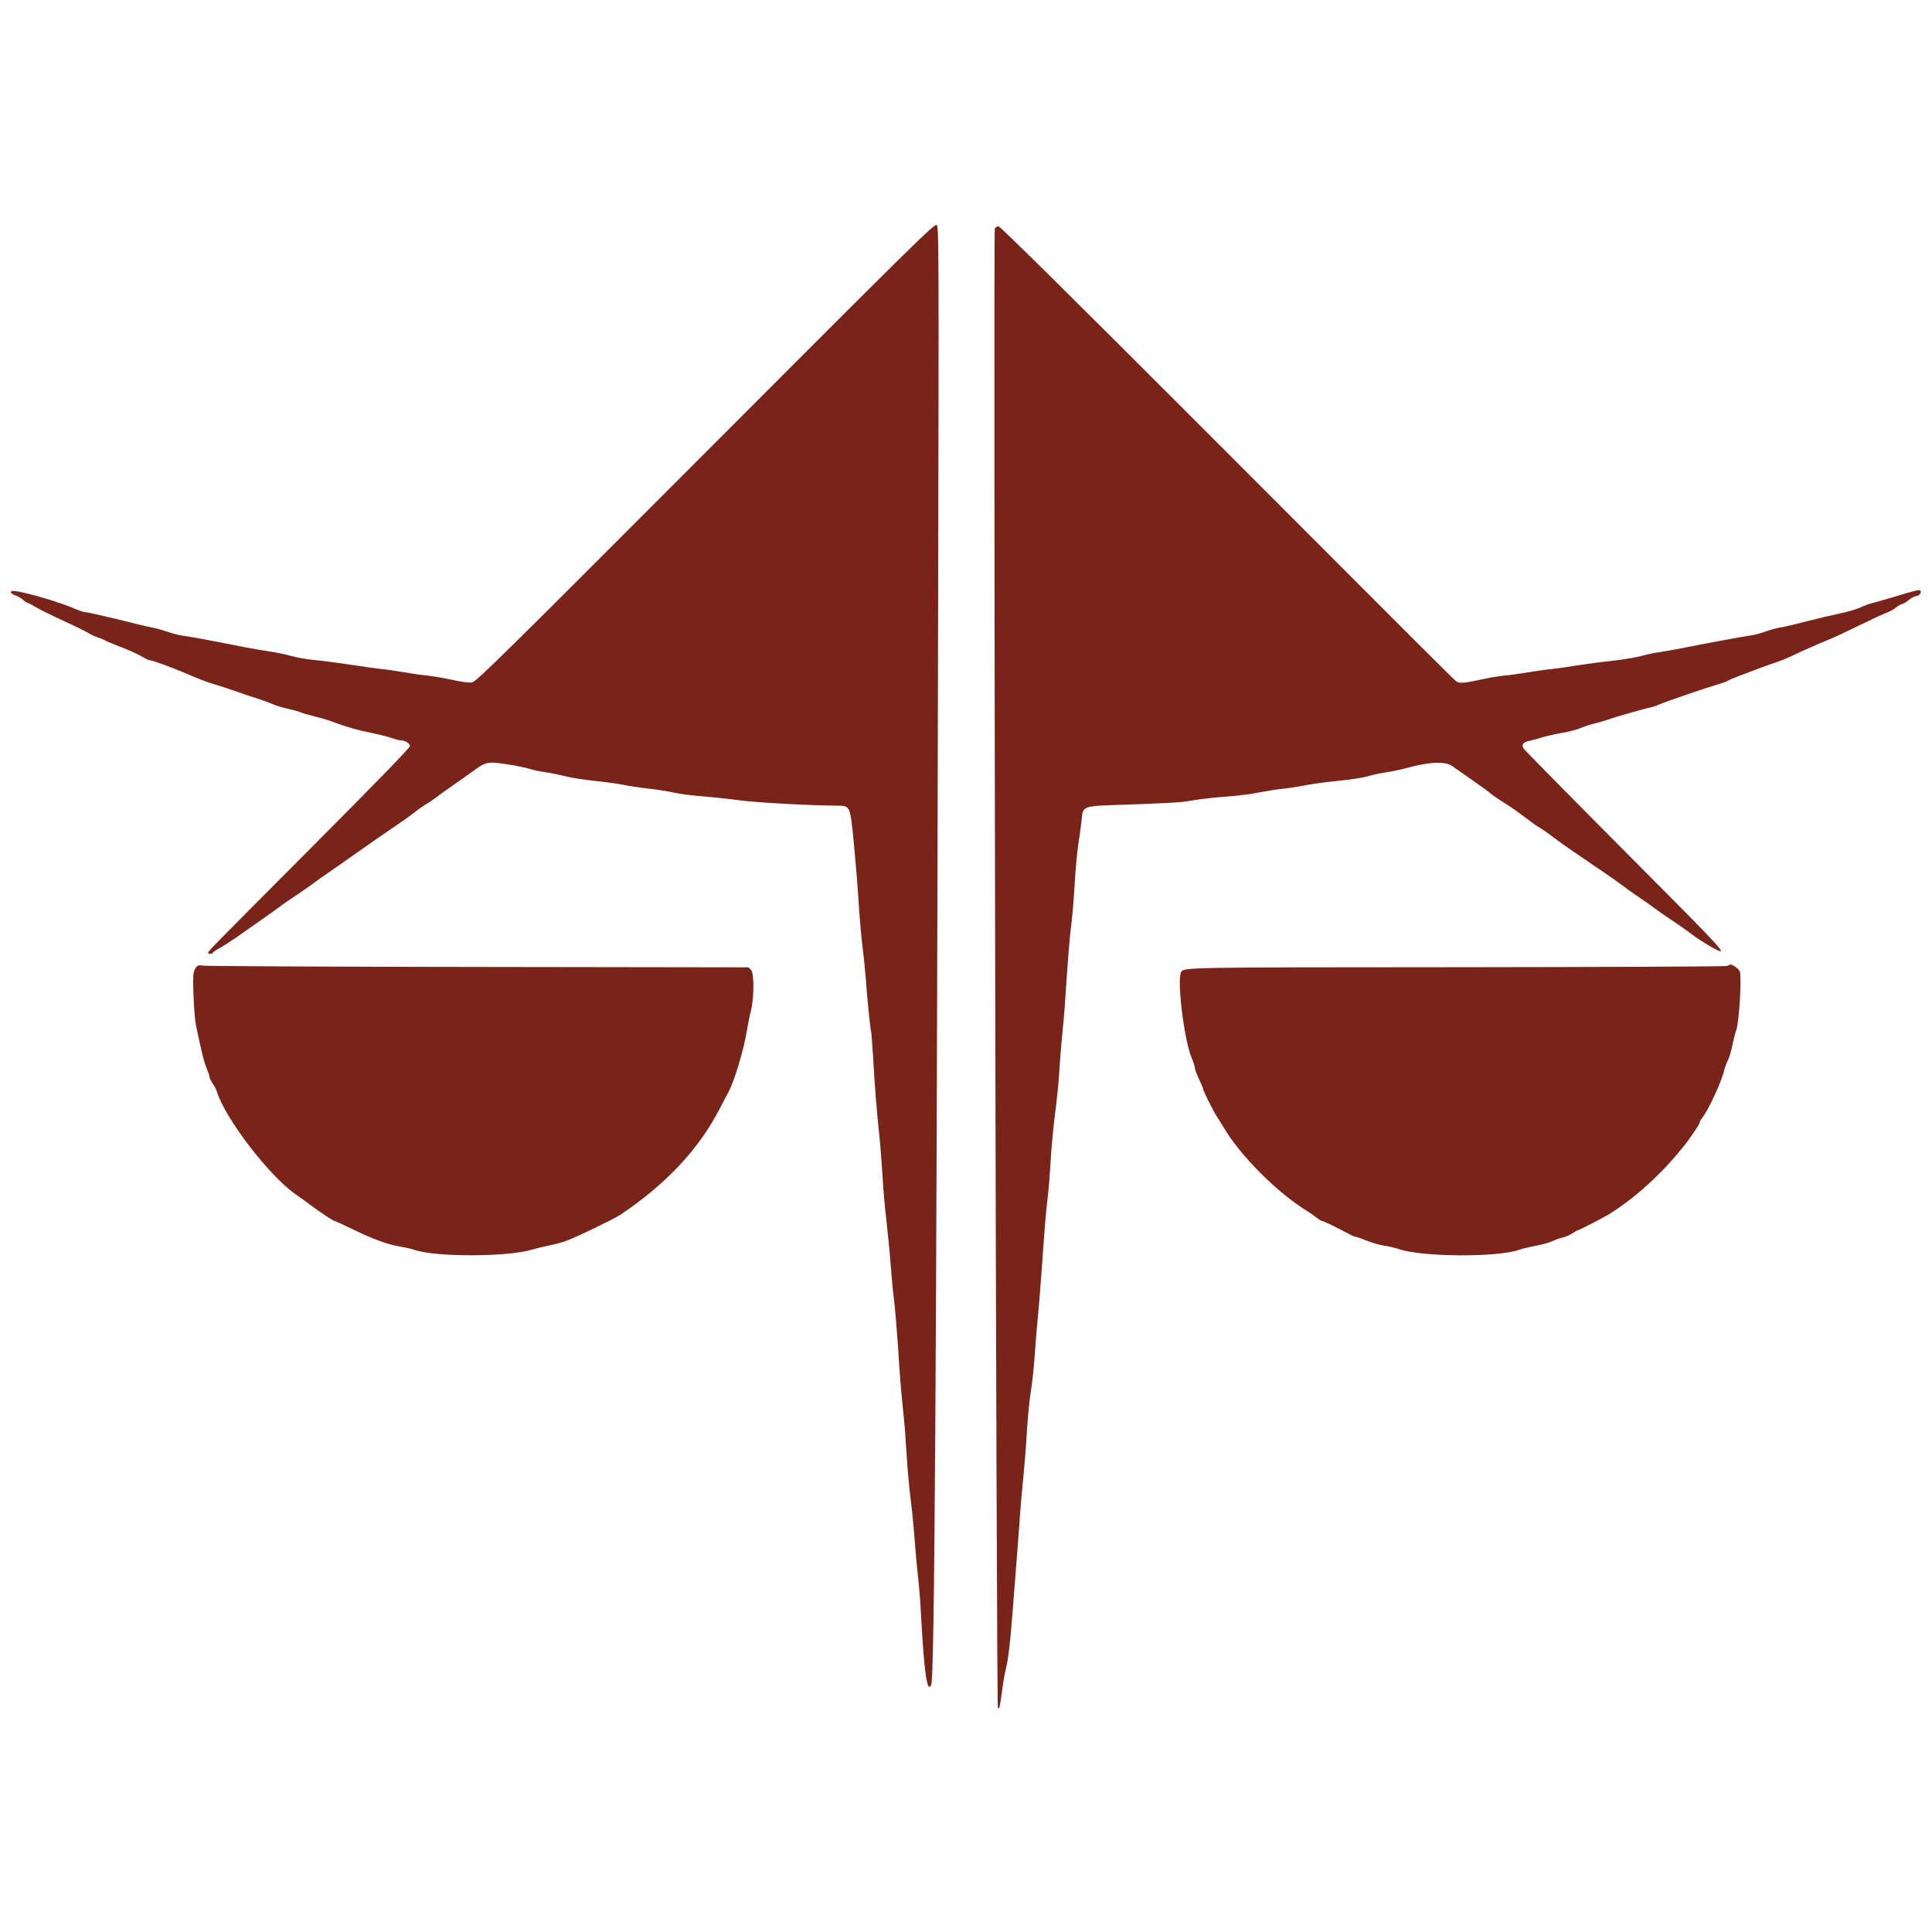
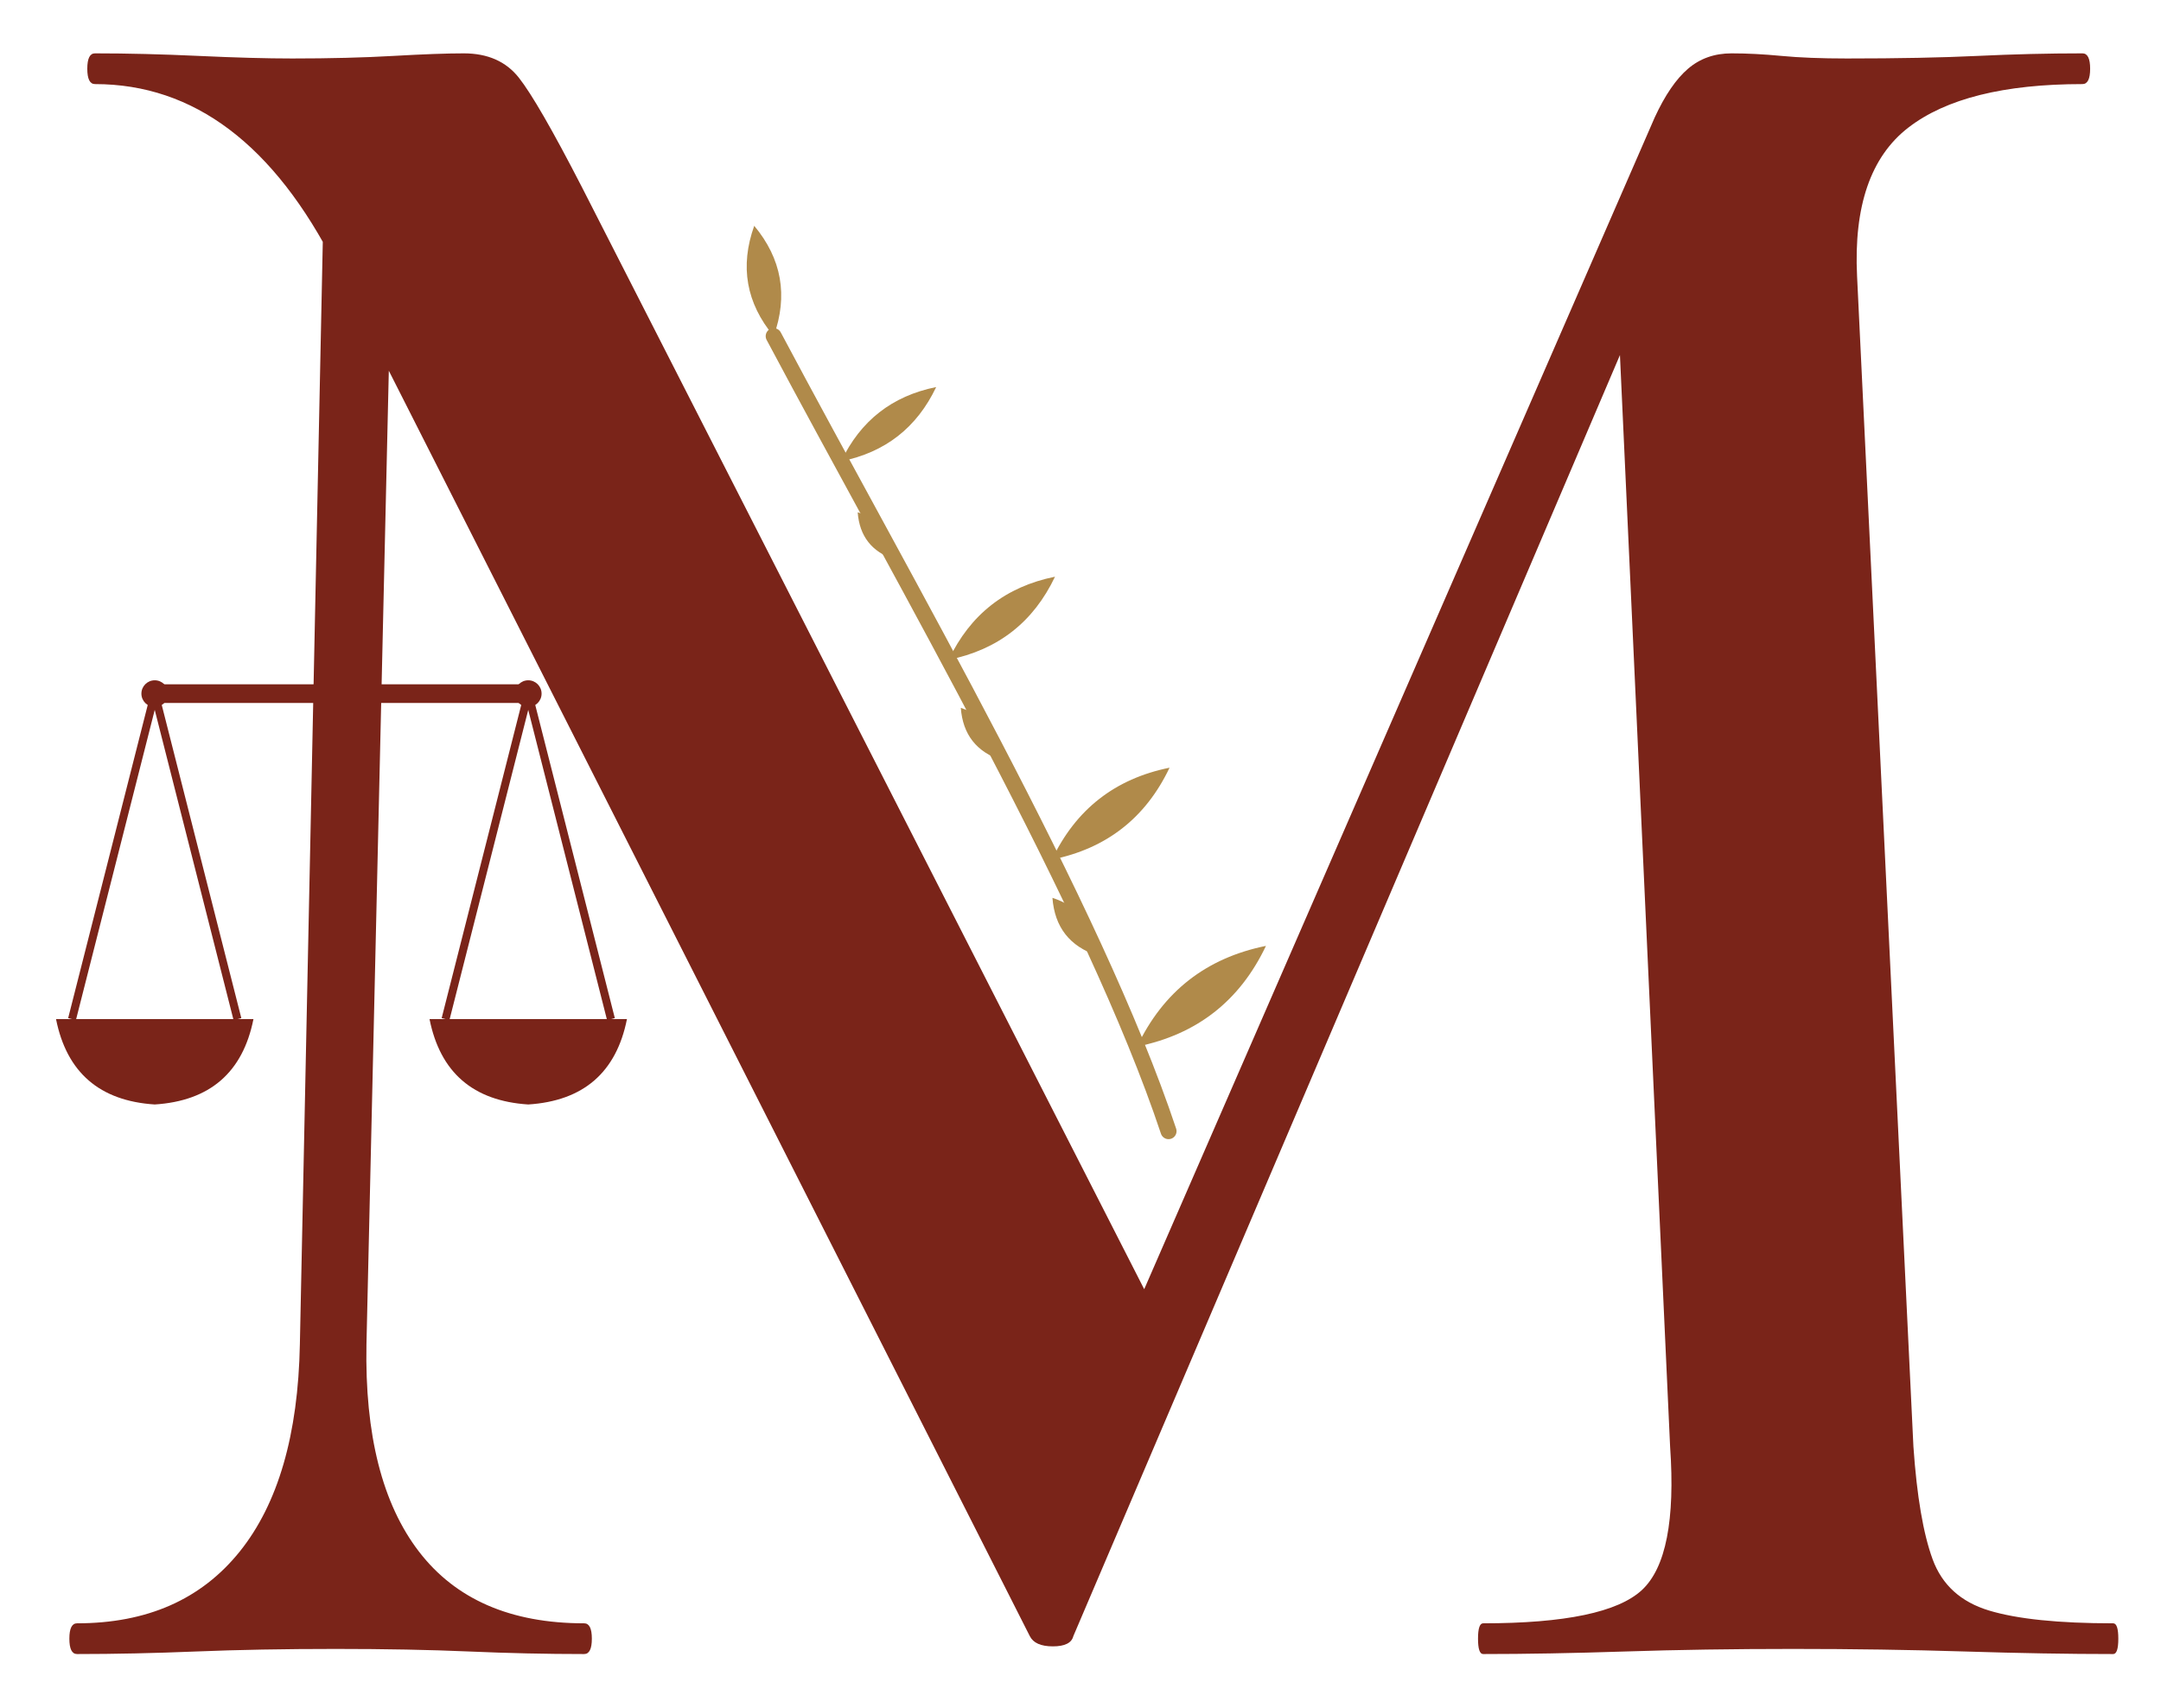
- <svg xmlns="http://www.w3.org/2000/svg" viewBox="161.0 -44.5 1447.0 1447.0">
-   <path d="M 689.5 294.3 C 539.4 444.7, 517.7 466.1, 514.6 466.6 C 512.5 467.0, 506.3 466.2, 499.3 464.6 C 492.8 463.2, 484.3 461.8, 480.5 461.4 C 476.6 461.1, 468.7 459.9, 463 458.9 C 457.2 457.9, 449.5 456.8, 446 456.5 C 442.4 456.1, 432.5 454.7, 424 453.4 C 415.4 452.1, 403.3 450.5, 397.0 449.9 C 390.7 449.3, 382.8 447.9, 379.5 446.9 C 376.1 445.9, 368.9 444.3, 363.4 443.5 C 357.9 442.7, 348.7 441.1, 343 440.0 C 320.3 435.4, 302.2 432.1, 297.8 431.6 C 295.2 431.3, 290.0 429.9, 286.2 428.6 C 282.4 427.3, 277.3 425.9, 274.9 425.5 C 272.4 425.1, 260.8 422.3, 249.0 419.3 C 237.1 416.4, 226.4 414, 225.0 414 C 223.7 414, 219.6 412.6, 216.0 411.0 C 206.0 406.6, 181.5 399.4, 172.6 398.2 C 167.8 397.6, 167.9 399.9, 172.7 401.5 C 174.5 402.1, 176.9 403.5, 178.2 404.7 C 179.5 406.0, 181.0 407, 181.6 407 C 182.1 407, 184.7 408.3, 187.2 409.9 C 189.8 411.5, 199.0 416.1, 207.7 420.1 C 216.4 424.0, 225.0 428.3, 227 429.5 C 228.9 430.7, 232.3 432.3, 234.5 433.0 C 236.7 433.7, 238.9 434.6, 239.5 435.0 C 240.0 435.5, 243.4 436.9, 247.0 438.3 C 257.2 442.2, 264.2 445.3, 268.1 447.7 C 270.1 448.9, 272.4 450, 273.3 450 C 274.9 450, 288.7 455.0, 298 458.9 C 308.5 463.5, 315.8 466.3, 321.5 468 C 324.8 468.9, 332.9 471.6, 339.5 473.9 C 346.1 476.2, 353.5 478.7, 356 479.4 C 358.4 480.2, 362.5 481.7, 365.1 482.8 C 367.6 484.0, 372.9 485.6, 376.9 486.4 C 380.8 487.3, 384.9 488.4, 385.9 488.9 C 387.0 489.5, 391.5 490.8, 396.0 491.9 C 400.5 493.0, 406.5 494.7, 409.3 495.8 C 421.2 500.2, 428.1 502.2, 439 504.4 C 445.3 505.7, 452.4 507.5, 454.8 508.4 C 457.2 509.2, 460.0 510, 461.0 510 C 464.4 510, 468 512.2, 468 514.3 C 468 515.6, 443.3 541.0, 395.7 588.8 C 315.8 669.0, 317 667.8, 317 669.1 C 317 670.3, 319.7 670.2, 320.5 668.9 C 320.8 668.4, 322.7 667.1, 324.8 666.0 C 326.8 665.0, 332.7 661.2, 338 657.6 C 359.4 642.6, 369.8 635.3, 372.5 633.1 C 374.1 631.9, 378.4 629, 382.0 626.6 C 385.5 624.3, 391.2 620.4, 394.5 618.0 C 397.8 615.5, 403.6 611.3, 407.5 608.7 C 411.3 606.1, 420.8 599.5, 428.5 594.0 C 436.2 588.6, 447.6 580.6, 454 576.3 C 460.3 572.1, 468.2 566.5, 471.5 563.9 C 474.8 561.3, 478.8 558.5, 480.5 557.6 C 482.1 556.7, 485.5 554.4, 488 552.5 C 490.4 550.6, 496.1 546.5, 500.5 543.5 C 504.9 540.5, 510.9 536.2, 514 534.0 C 524.9 525.9, 525.8 525.7, 540.7 527.9 C 547.8 529.0, 555.5 530.6, 557.8 531.4 C 560.0 532.2, 565.4 533.3, 569.7 533.9 C 573.9 534.5, 580.6 535.9, 584.5 536.9 C 588.3 538.0, 598.4 539.5, 606.9 540.4 C 615.3 541.3, 625.0 542.6, 628.4 543.4 C 631.8 544.2, 639.4 545.3, 645.5 546.0 C 651.5 546.6, 660.3 548.0, 665.1 549.0 C 669.8 550.1, 679.7 551.4, 687.0 551.9 C 694.2 552.5, 706.8 553.8, 714.8 554.9 C 727.3 556.6, 769.6 558.9, 788.1 558.9 C 797.8 559.0, 797.7 558.6, 800.5 587 C 801.8 600.4, 803.4 619.8, 804.0 630 C 804.6 640.1, 805.9 655.4, 806.9 664 C 808.0 672.5, 809.1 683.7, 809.5 689 C 810.2 700.5, 812.9 727.1, 813.4 727.9 C 813.6 728.3, 814.3 736.8, 814.9 747.0 C 816.2 769.8, 817.6 787.4, 819.5 805 C 820.3 812.4, 821.4 826.6, 822.0 836.5 C 822.5 846.4, 823.9 861.7, 825.0 870.5 C 826.0 879.3, 827.4 893.4, 828.0 901.8 C 828.6 910.2, 829.7 922.1, 830.5 928.3 C 831.3 934.4, 832.6 950.0, 833.5 963 C 834.9 985.7, 835.8 996.9, 837.9 1017 C 838.5 1022.2, 839.4 1034.6, 840.0 1044.5 C 840.6 1054.4, 841.9 1069.4, 843.0 1077.9 C 844.1 1086.4, 845.4 1100.1, 846.0 1108.4 C 846.6 1116.7, 847.7 1128.6, 848.4 1135 C 849.2 1141.3, 850.4 1155.5, 850.9 1166.5 C 853.2 1208.8, 855.5 1224.4, 858.5 1217.2 C 860.9 1211.1, 862.4 982.2, 863.6 421.5 C 864.2 142.3, 864.2 125.4, 862.6 124.0 C 861.0 122.7, 845.2 138.3, 689.5 294.3 M 906.1 126.7 C 904.9 129.0, 907.2 1233.5, 908.4 1234.7 C 909.5 1235.8, 909.8 1234.4, 911.4 1222.7 C 912.2 1216.2, 913.6 1208.4, 914.4 1205.2 C 916.2 1198.0, 917.6 1185.9, 919.5 1161.5 C 920.3 1151.0, 921.4 1137.1, 921.9 1130.5 C 922.5 1123.9, 923.6 1108.6, 924.5 1096.5 C 925.3 1084.4, 926.7 1068.6, 927.5 1061.5 C 928.2 1054.3, 929.4 1039.9, 930.0 1029.5 C 930.6 1019.0, 931.9 1004.8, 933.0 998.0 C 934.1 991.2, 935.5 978.6, 936.0 970.0 C 936.6 961.4, 937.7 947.9, 938.5 940 C 939.3 932.0, 940.8 912, 942.0 895.5 C 943.1 879, 944.6 860.3, 945.5 854 C 946.3 847.6, 947.4 834.4, 947.9 824.6 C 948.5 814.8, 950.0 798.3, 951.4 788.1 C 952.7 777.8, 954.1 764.1, 954.4 757.5 C 954.8 750.9, 955.7 739.4, 956.4 732 C 957.2 724.5, 958.1 714.6, 958.4 710 C 961.3 667.6, 962.1 657.4, 963.4 647.6 C 964.2 641.5, 965.3 627.9, 965.9 617.5 C 966.5 607.0, 967.7 594, 968.5 588.5 C 969.4 583, 970.5 574.9, 971.0 570.5 C 972.4 558.4, 969.8 559.3, 1008.5 558.0 C 1026.6 557.4, 1044.2 556.5, 1047.5 556.0 C 1050.8 555.5, 1056.7 554.6, 1060.6 554.0 C 1064.5 553.5, 1073.8 552.5, 1081.2 552.0 C 1088.7 551.4, 1099.0 550.1, 1104.1 549.0 C 1109.3 548.0, 1116.6 546.8, 1120.5 546.4 C 1124.3 546.1, 1131.9 544.9, 1137.4 543.9 C 1142.9 542.8, 1152.1 541.5, 1157.9 540.9 C 1173.1 539.4, 1180.8 538.2, 1186.5 536.6 C 1189.2 535.8, 1194.8 534.6, 1199 534.0 C 1203.1 533.4, 1209.6 532.0, 1213.5 531.0 C 1231.5 526.0, 1243.2 525.5, 1248.6 529.2 C 1250.7 530.7, 1257.5 535.5, 1263.7 539.8 C 1269.9 544.1, 1276.0 548.5, 1277.2 549.6 C 1278.4 550.7, 1282.8 553.8, 1287 556.4 C 1294.3 561.0, 1296.2 562.4, 1307.0 570.5 C 1310.0 572.8, 1313.6 575.2, 1315 575.9 C 1316.3 576.6, 1320.9 579.9, 1325.1 583.1 C 1329.4 586.3, 1335.2 590.5, 1338.1 592.4 C 1341.1 594.4, 1345.5 597.4, 1348.1 599.2 C 1350.6 601.0, 1356.7 605.1, 1361.6 608.4 C 1366.4 611.7, 1373.2 616.4, 1376.5 618.9 C 1379.8 621.5, 1385.2 625.3, 1388.5 627.5 C 1391.8 629.7, 1397.4 633.6, 1401 636.3 C 1404.5 638.9, 1410.7 643.1, 1414.6 645.7 C 1418.5 648.3, 1424.3 652.4, 1427.5 654.8 C 1435.2 660.7, 1449.4 669.0, 1449.8 667.9 C 1450.4 666.1, 1444.3 659.7, 1368.4 583.5 C 1332.8 547.7, 1303.0 517.4, 1302.2 516.2 C 1300.3 513.3, 1301.7 511.4, 1306.3 510.4 C 1308.0 510.1, 1312.2 509.0, 1315.5 507.9 C 1318.8 506.9, 1325.7 505.3, 1331 504.4 C 1336.2 503.5, 1342.3 501.9, 1344.5 500.9 C 1346.7 499.9, 1351.2 498.4, 1354.5 497.6 C 1357.8 496.8, 1362.5 495.4, 1365 494.6 C 1371.3 492.3, 1392.8 486.2, 1397 485.4 C 1398.9 485.0, 1401.6 484.1, 1403.1 483.4 C 1406.1 481.8, 1438.9 470.6, 1446.9 468.3 C 1449.9 467.5, 1453.8 466.1, 1455.4 465.2 C 1457.1 464.3, 1461.2 462.6, 1464.5 461.4 C 1467.8 460.2, 1474.3 457.7, 1479 455.9 C 1483.6 454.2, 1489.5 452.1, 1492 451.3 C 1494.4 450.5, 1499.2 448.6, 1502.5 447.0 C 1510.0 443.4, 1522.5 437.9, 1531 434.4 C 1534.5 433.0, 1544.8 428.2, 1553.7 423.8 C 1562.7 419.4, 1571.8 415.2, 1574.1 414.4 C 1576.3 413.6, 1579.5 411.8, 1581.1 410.5 C 1582.8 409.1, 1584.7 408, 1585.4 408 C 1586.1 408, 1588.4 406.6, 1590.5 405 C 1592.5 403.3, 1595.0 402, 1596.0 402 C 1598.2 402, 1600.6 399.2, 1599.3 397.9 C 1598.4 397.0, 1598.0 397.0, 1577 403.3 C 1570.6 405.2, 1564.1 407.0, 1562.5 407.4 C 1560.8 407.8, 1557.1 409.2, 1554.3 410.5 C 1551.4 411.8, 1544.7 413.8, 1539.3 414.9 C 1533.9 416.0, 1522.6 418.7, 1514.3 420.8 C 1506.0 423.0, 1497.0 425.1, 1494.3 425.5 C 1491.6 425.9, 1486.7 427.2, 1483.3 428.5 C 1479.9 429.8, 1474.9 431.1, 1472.3 431.4 C 1467.1 432.1, 1436.9 437.7, 1420.5 441.0 C 1415 442.1, 1407.3 443.4, 1403.5 444.0 C 1399.6 444.5, 1393.3 445.9, 1389.5 447.0 C 1385.6 448.0, 1375.9 449.6, 1368 450.5 C 1360.0 451.3, 1348.3 452.9, 1342 453.9 C 1335.6 455.0, 1327.5 456.1, 1324 456.5 C 1320.4 456.8, 1312.3 457.9, 1306 459.0 C 1299.6 460.0, 1291.3 461.2, 1287.5 461.5 C 1283.6 461.9, 1275.6 463.2, 1269.6 464.6 C 1258.0 467.1, 1254.3 467.4, 1252.1 466.1 C 1250.2 464.9, 1231.9 446.6, 1062.1 276.5 C 967.7 182.0, 910.1 125, 908.9 125 C 907.9 125, 906.6 125.7, 906.1 126.7 M 769.5 354.7 C 764.3 358.6, 748.8 369.5, 727.8 383.9 C 721.0 388.5, 715.0 392.9, 714.5 393.5 C 713.9 394.2, 708.2 398.1, 701.8 402.3 C 695.4 406.5, 690.0 410.2, 689.8 410.7 C 689.6 411.1, 684.3 415.0, 678 419.3 C 671.6 423.6, 660.2 431.5, 652.5 437.0 C 644.8 442.5, 636.2 448.5, 633.5 450.4 C 630.7 452.2, 624.9 456.3, 620.5 459.4 C 616.1 462.5, 610.5 466.3, 608.2 467.7 C 597.1 474.8, 602.2 476.8, 638 479.5 C 648.7 480.3, 661.3 481.6, 666 482.4 C 674.0 483.9, 680.2 484.4, 721 487.0 C 730.0 487.6, 742.4 488.7, 748.5 489.5 C 762.9 491.4, 787.4 493.1, 789.3 492.4 C 790.1 492.1, 791.1 491.1, 791.4 490.2 C 792.0 488.6, 790.5 468.1, 788.9 456.5 C 788.3 452.6, 787.2 439.4, 786.4 427.0 C 785.1 407.2, 782.0 370.9, 780.5 358.1 C 779.5 349.9, 777.0 349.1, 769.5 354.7 M 991.2 352.2 C 990.6 352.9, 989.6 357.7, 989.0 363 C 988.4 368.2, 987.2 377, 986.4 382.5 C 985.7 388, 984.6 400.6, 984.0 410.5 C 983.4 420.4, 982.1 435.9, 981.0 445 C 978.7 464.7, 977.0 487.9, 977.7 489.7 C 978.0 490.4, 979.0 491.4, 979.9 491.9 C 982.0 493.1, 1004.8 491.7, 1021.5 489.5 C 1033.7 487.8, 1052.3 486.4, 1073.5 485.5 C 1081.2 485.1, 1093.2 484, 1100.2 482.9 C 1107.3 481.8, 1121.5 480.2, 1131.9 479.5 C 1160.7 477.3, 1167.2 475.7, 1165.6 471.5 C 1165.3 470.7, 1163.6 469.3, 1161.8 468.4 C 1160.0 467.5, 1155.9 464.6, 1152.5 462.1 C 1149.2 459.5, 1143.3 455.3, 1139.5 452.7 C 1135.6 450.1, 1128.0 444.8, 1122.6 441.0 C 1117.2 437.1, 1111.5 433.3, 1109.9 432.4 C 1108.3 431.6, 1106.2 430.1, 1105.2 429.1 C 1104.3 428.1, 1099.1 424.3, 1093.9 420.7 C 1088.6 417.1, 1081.1 411.8, 1077.4 408.9 C 1073.6 406.1, 1068.9 402.9, 1067 401.8 C 1065.0 400.8, 1061.4 398.3, 1059 396.4 C 1056.5 394.5, 1050.9 390.5, 1046.5 387.5 C 1042.1 384.5, 1036.1 380.3, 1033.2 378.2 C 1030.3 376.2, 1023.1 371.1, 1017.2 367.1 C 1011.3 363.0, 1005.3 358.7, 1004 357.5 C 1000.9 354.8, 994.6 351, 993.2 351 C 992.6 351, 991.7 351.5, 991.2 352.2 M 308.6 679.2 C 307.6 679.9, 306.5 682.1, 306.0 684.1 C 305.1 688.3, 306.3 716.2, 307.8 723.5 C 311.4 741.2, 314.1 752.1, 315.9 756.0 C 317.0 758.5, 317.9 761.1, 317.9 762.0 C 317.9 762.8, 319.0 765.1, 320.3 767.0 C 321.6 768.9, 323.0 771.6, 323.4 773 C 329.6 793.3, 363.3 837.1, 383.0 850.4 C 385.5 852.1, 390.2 855.5, 393.5 858 C 400.7 863.4, 410.6 870, 411.7 870 C 412.1 870, 417.8 872.6, 424.4 875.8 C 440.1 883.5, 450.7 887.4, 460 889.0 C 464.1 889.7, 469.2 890.8, 471.4 891.6 C 487.1 897.1, 541.6 897.0, 559.5 891.4 C 562.2 890.6, 568.0 889.2, 572.3 888.3 C 576.7 887.5, 583.2 885.7, 586.8 884.2 C 594.8 881.1, 621.3 868.2, 625.5 865.4 C 659.8 842.5, 684.8 815.8, 700.4 785.2 C 702.9 780.4, 705.5 775.3, 706.3 774 C 710.8 766.0, 718.1 741.8, 720.5 726.8 C 721.3 722.0, 722.6 715.6, 723.4 712.6 C 725.8 703.4, 725.9 684.6, 723.6 682.1 L 721.7 680.0 517.6 679.7 C 405.3 679.6, 312.8 679.1, 311.9 678.7 C 311.0 678.2, 309.6 678.5, 308.6 679.2 M 1454.5 679 C 1453.4 679.4, 1362.1 679.8, 1251.6 679.9 C 1048.6 680.0, 1048.0 680.0, 1045.7 683.4 C 1042.3 688.5, 1047.7 733.8, 1053.4 747.5 C 1054.8 750.8, 1055.9 754.3, 1055.9 755.4 C 1055.9 756.4, 1057.3 760.1, 1059 763.6 C 1060.6 767.1, 1062 770.3, 1062 770.8 C 1062 772.2, 1069.9 788.1, 1072.3 791.6 C 1073.5 793.4, 1075.8 797.1, 1077.5 799.9 C 1089.8 821.0, 1118.0 849.2, 1140.3 862.7 C 1141.9 863.7, 1144.7 865.7, 1146.7 867.2 C 1148.6 868.7, 1150.7 870, 1151.3 870 C 1152.3 870, 1162.1 874.8, 1172.5 880.3 C 1174.1 881.2, 1176.0 881.9, 1176.6 881.9 C 1177.3 881.9, 1181.1 883.3, 1185.1 884.9 C 1189.2 886.5, 1194.9 888.1, 1198 888.5 C 1201.0 888.9, 1205.9 890.1, 1209 891.1 C 1226.2 897.0, 1282.4 897.3, 1298.6 891.6 C 1300.9 890.8, 1306.7 889.4, 1311.5 888.5 C 1316.3 887.6, 1321.9 886.0, 1323.9 885.0 C 1325.9 884.0, 1329.2 882.8, 1331.3 882.4 C 1333.3 882.0, 1336.6 880.6, 1338.5 879.3 C 1340.5 878.0, 1342.2 877, 1342.5 877 C 1343.5 877, 1361.8 867.6, 1366.6 864.6 C 1385.2 853.0, 1404.4 835.7, 1420.5 815.9 C 1426.7 808.3, 1434 797.6, 1434 796.1 C 1434 795.6, 1434.9 794.0, 1436.1 792.4 C 1440.7 786.6, 1450.7 764.8, 1452.4 757 C 1452.9 755.0, 1454.0 751.8, 1455.1 749.7 C 1456.1 747.7, 1457.6 742.7, 1458.4 738.7 C 1459.2 734.7, 1460.5 729.5, 1461.4 727.1 C 1463.6 720.9, 1465.6 687.0, 1464.0 683.0 C 1463.1 680.8, 1457.7 677.2, 1456.6 678.0 C 1456.5 678.1, 1455.6 678.5, 1454.5 679" fill="#7a2419" />
+ <svg xmlns="http://www.w3.org/2000/svg" viewBox="90 180 810 640">
+   <path d="M202.4 683.84 212.0 222.08 237.92 224.0 227.36 683.84Q226.4 734.72 247.04 761.6Q267.68 788.48 308.96 788.48Q311.84 788.48 311.84 794.24Q311.84 800.0 308.96 800.0Q287.84 800.0 265.76 799.04Q243.68 798.08 215.84 798.08Q187.04 798.08 163.52 799.04Q140.0 800.0 118.88 800.0Q116.0 800.0 116.0 794.24Q116.0 788.48 118.88 788.48Q158.24 788.48 179.84 761.6Q201.44 734.72 202.4 683.84ZM882.08 788.48Q884.0 788.48 884.0 794.24Q884.0 800.0 882.08 800.0Q857.12 800.0 826.4 799.04Q795.68 798.08 762.08 798.08Q728.48 798.08 699.2 799.04Q669.92 800.0 645.92 800.0Q644.0 800.0 644.0 794.24Q644.0 788.48 645.92 788.48Q692.0 788.48 705.44 776.0Q718.88 763.52 716.0 722.24L695.84 283.52L738.08 217.28L492.32 793.28Q491.36 797.12 484.64 797.12Q477.92 797.12 476.0 793.28L215.84 279.68Q181.28 211.52 125.6 211.52Q122.72 211.52 122.72 205.76Q122.72 200.0 125.6 200.0Q143.84 200.0 164.48 200.96Q185.12 201.92 199.52 201.92Q220.64 201.92 237.44 200.96Q254.24 200.0 263.84 200.0Q277.28 200.0 284.48 209.12Q291.68 218.24 308.0 249.92L524.0 673.28L482.72 746.24L710.24 224.0Q716.0 211.52 722.72 205.76Q729.44 200.0 739.04 200.0Q747.68 200.0 757.76 200.96Q767.84 201.92 782.24 201.92Q811.04 201.92 831.2 200.96Q851.36 200.0 870.56 200.0Q873.44 200.0 873.44 205.76Q873.44 211.52 870.56 211.52Q826.4 211.52 805.28 227.84Q784.16 244.16 786.08 283.52L807.2 722.24Q809.12 750.08 814.4 764.48Q819.68 778.88 835.52 783.68Q851.36 788.48 882.08 788.48Z" fill="#7a2419" />
+   <path d="M528 604C500 520 430 400 380 306" fill="none" stroke="#b08a4a" stroke-width="6" stroke-linecap="round" />
+   <path d="M0 0Q30.656 -15.328 61.312 0Q30.656 15.328 0 0Z" fill="#b08a4a" transform="translate(516.2 572.3) rotate(-38.0)" />
+   <path d="M0 0Q13.74 -9.16 27.48 0Q13.74 9.16 0 0Z" fill="#b08a4a" transform="translate(501.4 538.2) rotate(-128.0)" />
+   <path d="M0 0Q27.968 -13.984 55.936 0Q27.968 13.984 0 0Z" fill="#b08a4a" transform="translate(484.3 502.2) rotate(-38.0)" />
+   <path d="M0 0Q12.48 -8.32 24.96 0Q12.48 8.32 0 0Z" fill="#b08a4a" transform="translate(465.5 465.0) rotate(-128.0)" />
+   <path d="M0 0Q25.28 -12.64 50.56 0Q25.28 12.64 0 0Z" fill="#b08a4a" transform="translate(445.6 427.3) rotate(-38.0)" />
+   <path d="M0 0Q11.22 -7.48 22.44 0Q11.22 7.48 0 0Z" fill="#b08a4a" transform="translate(425.3 389.7) rotate(-128.0)" />
+   <path d="M0 0Q22.592 -11.296 45.184 0Q22.592 11.296 0 0Z" fill="#b08a4a" transform="translate(405.3 352.9) rotate(-38.0)" />
+   <path d="M0 0Q21.0 -12 42 0Q21.0 12 0 0Z" fill="#b08a4a" transform="translate(380.0 306.0) rotate(-100.0)" />
+   <path d="M148 440H288" stroke="#7a2419" stroke-width="7" stroke-linecap="round" />
+   <circle cx="218" cy="440" r="11" fill="#7a2419" />
+   <path d="M218 410L227 426H209Z" fill="#7a2419" />
+   <path d="M148 440L117 562M148 440L179 562" stroke="#7a2419" stroke-width="3" />
+   <path d="M111 562H185Q179 592 148 594Q117 592 111 562Z" fill="#7a2419" />
+   <circle cx="148" cy="440" r="5" fill="#7a2419" />
+   <path d="M288 440L257 562M288 440L319 562" stroke="#7a2419" stroke-width="3" />
+   <path d="M251 562H325Q319 592 288 594Q257 592 251 562Z" fill="#7a2419" />
+   <circle cx="288" cy="440" r="5" fill="#7a2419" />
</svg>
